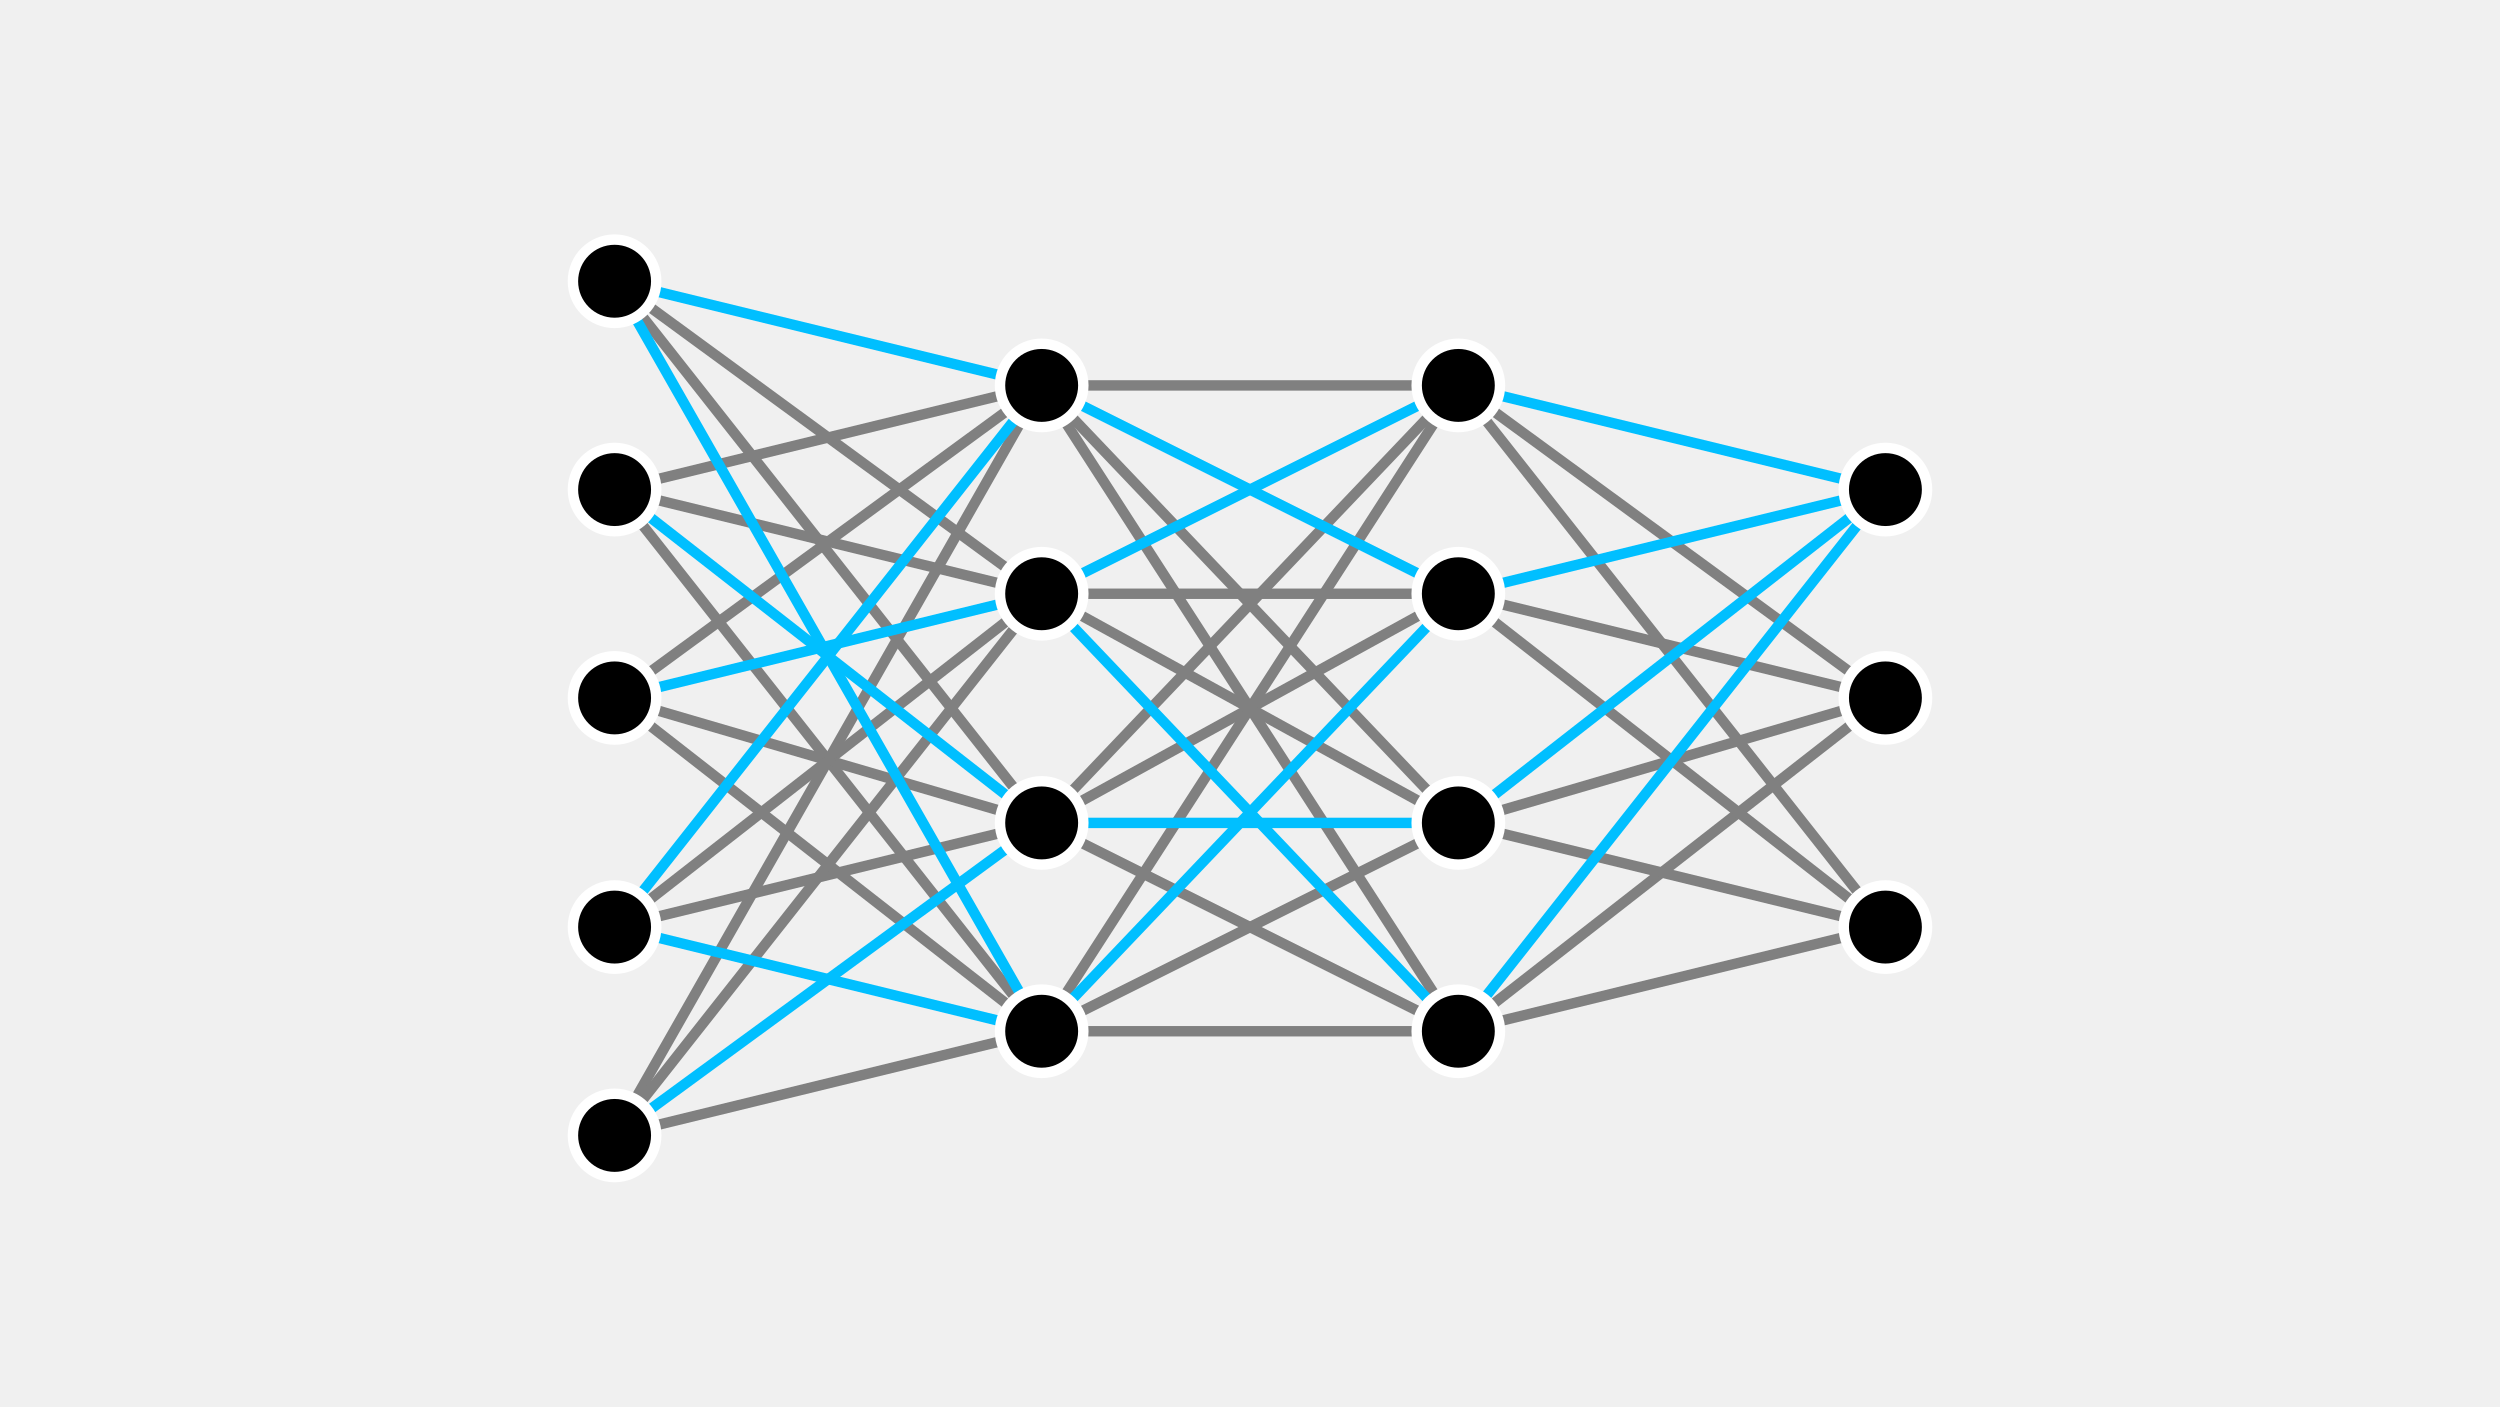
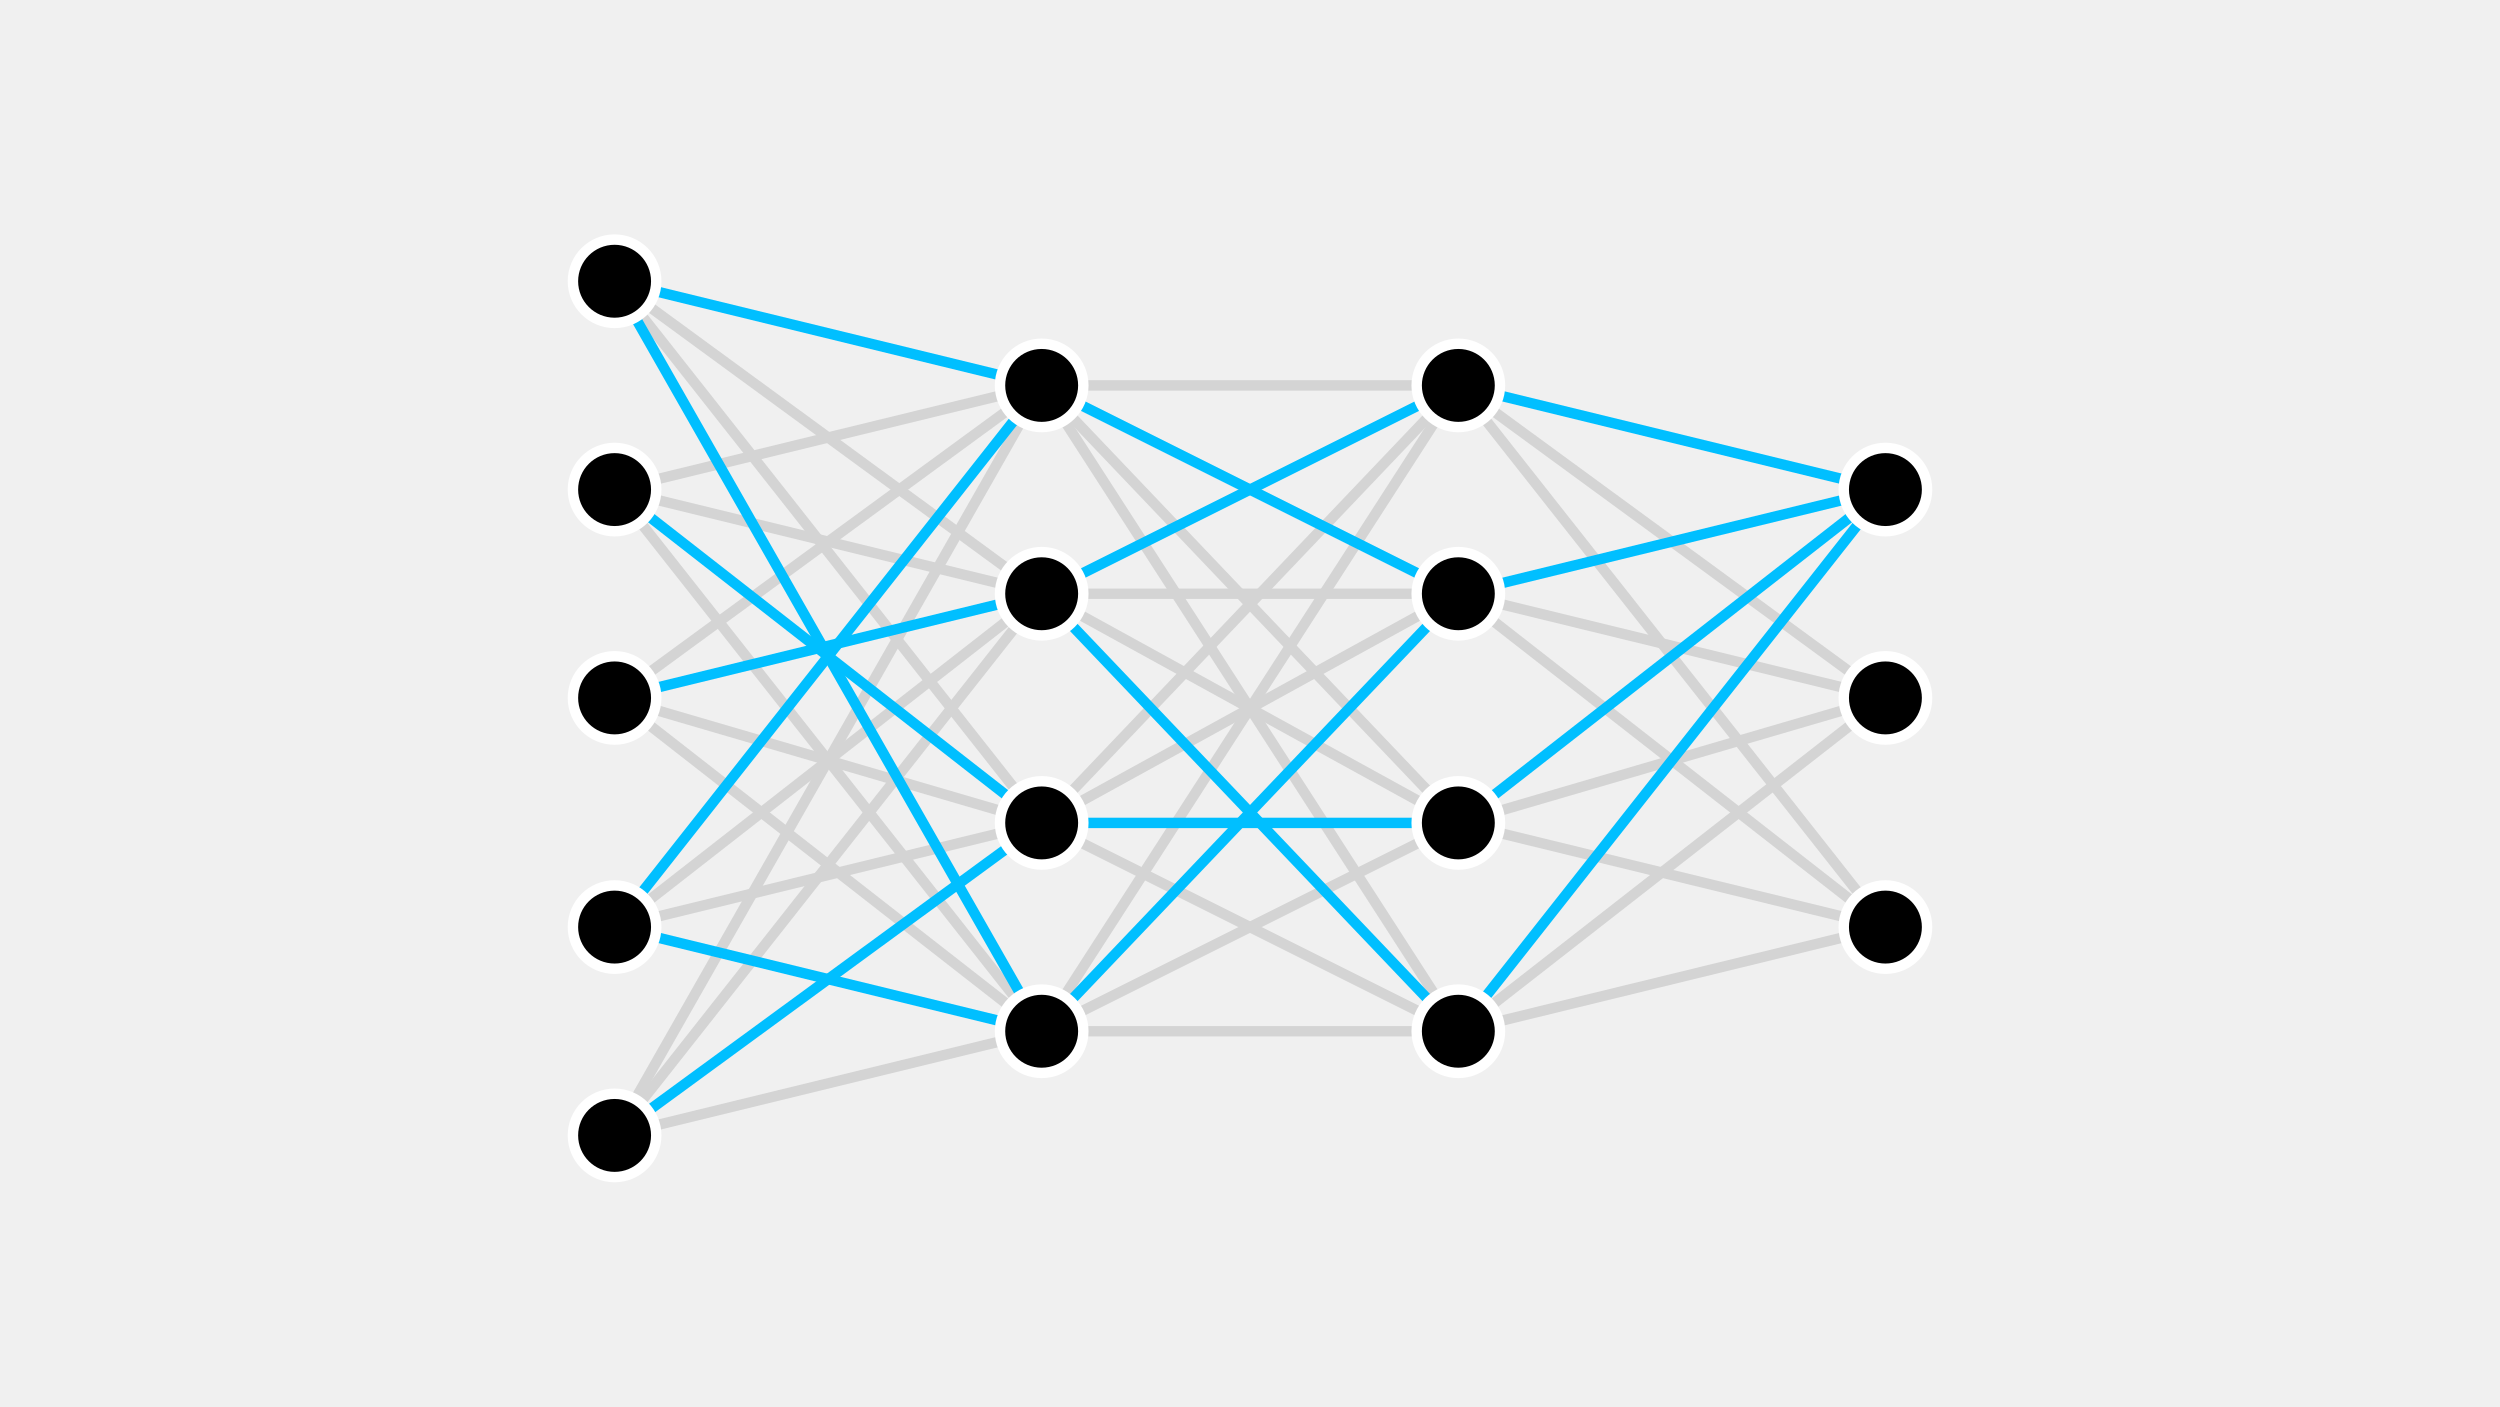
<svg xmlns="http://www.w3.org/2000/svg" fill="none" viewBox="0 0 240 135">
-   <g stroke="gray">
+   <g stroke="gray" opacity="0.25">
    <line x1="59" y1="27" x2="100" y2="57" />
    <line x1="59" y1="47" x2="100" y2="37" />
    <line x1="59" y1="47" x2="100" y2="99" />
    <line x1="59" y1="67" x2="100" y2="79" />
    <line x1="59" y1="89" x2="100" y2="57" />
    <line x1="59" y1="109" x2="100" y2="37" />
    <line x1="59" y1="109" x2="100" y2="99" />
    <line x1="100" y1="37" x2="140" y2="79" />
    <line x1="100" y1="57" x2="140" y2="57" />
    <line x1="100" y1="79" x2="140" y2="37" />
    <line x1="100" y1="79" x2="140" y2="99" />
    <line x1="100" y1="99" x2="140" y2="79" />
    <line x1="140" y1="37" x2="181" y2="67" />
    <line x1="140" y1="57" x2="181" y2="67" />
    <line x1="140" y1="79" x2="181" y2="67" />
    <line x1="140" y1="99" x2="181" y2="67" />
    <line x1="59" y1="27" x2="100" y2="79" />
    <line x1="59" y1="47" x2="100" y2="57" />
    <line x1="59" y1="67" x2="100" y2="37" />
    <line x1="59" y1="67" x2="100" y2="99" />
    <line x1="59" y1="89" x2="100" y2="79" />
    <line x1="59" y1="109" x2="100" y2="57" />
    <line x1="100" y1="37" x2="140" y2="37" />
    <line x1="100" y1="37" x2="140" y2="99" />
    <line x1="100" y1="57" x2="140" y2="79" />
    <line x1="100" y1="79" x2="140" y2="57" />
    <line x1="100" y1="99" x2="140" y2="37" />
    <line x1="100" y1="99" x2="140" y2="99" />
    <line x1="140" y1="37" x2="181" y2="89" />
    <line x1="140" y1="57" x2="181" y2="89" />
    <line x1="140" y1="79" x2="181" y2="89" />
    <line x1="140" y1="99" x2="181" y2="89" />
  </g>
  <g stroke="deepskyblue">
    <line x1="59" y1="27" x2="100" y2="37" />
    <line x1="59" y1="27" x2="100" y2="99" />
    <line x1="59" y1="47" x2="100" y2="79" />
    <line x1="59" y1="67" x2="100" y2="57" />
    <line x1="59" y1="89" x2="100" y2="37" />
    <line x1="59" y1="89" x2="100" y2="99" />
    <line x1="59" y1="109" x2="100" y2="79" />
    <line x1="100" y1="37" x2="140" y2="57" />
    <line x1="100" y1="57" x2="140" y2="37" />
    <line x1="100" y1="57" x2="140" y2="99" />
    <line x1="100" y1="79" x2="140" y2="79" />
    <line x1="100" y1="99" x2="140" y2="57" />
    <line x1="140" y1="37" x2="181" y2="47" />
    <line x1="140" y1="57" x2="181" y2="47" />
    <line x1="140" y1="79" x2="181" y2="47" />
    <line x1="140" y1="99" x2="181" y2="47" />
  </g>
  <g fill="black" stroke="white">
    <circle cx="59" cy="27" r="4" />
    <circle cx="100" cy="57" r="4" />
    <circle cx="59" cy="47" r="4" />
    <circle cx="100" cy="37" r="4" />
    <circle cx="100" cy="99" r="4" />
    <circle cx="59" cy="67" r="4" />
    <circle cx="100" cy="79" r="4" />
    <circle cx="59" cy="89" r="4" />
    <circle cx="59" cy="109" r="4" />
    <circle cx="140" cy="79" r="4" />
    <circle cx="140" cy="57" r="4" />
    <circle cx="140" cy="37" r="4" />
    <circle cx="140" cy="99" r="4" />
    <circle cx="181" cy="67" r="4" />
    <circle cx="181" cy="89" r="4" />
    <circle cx="181" cy="47" r="4" />
  </g>
</svg>
